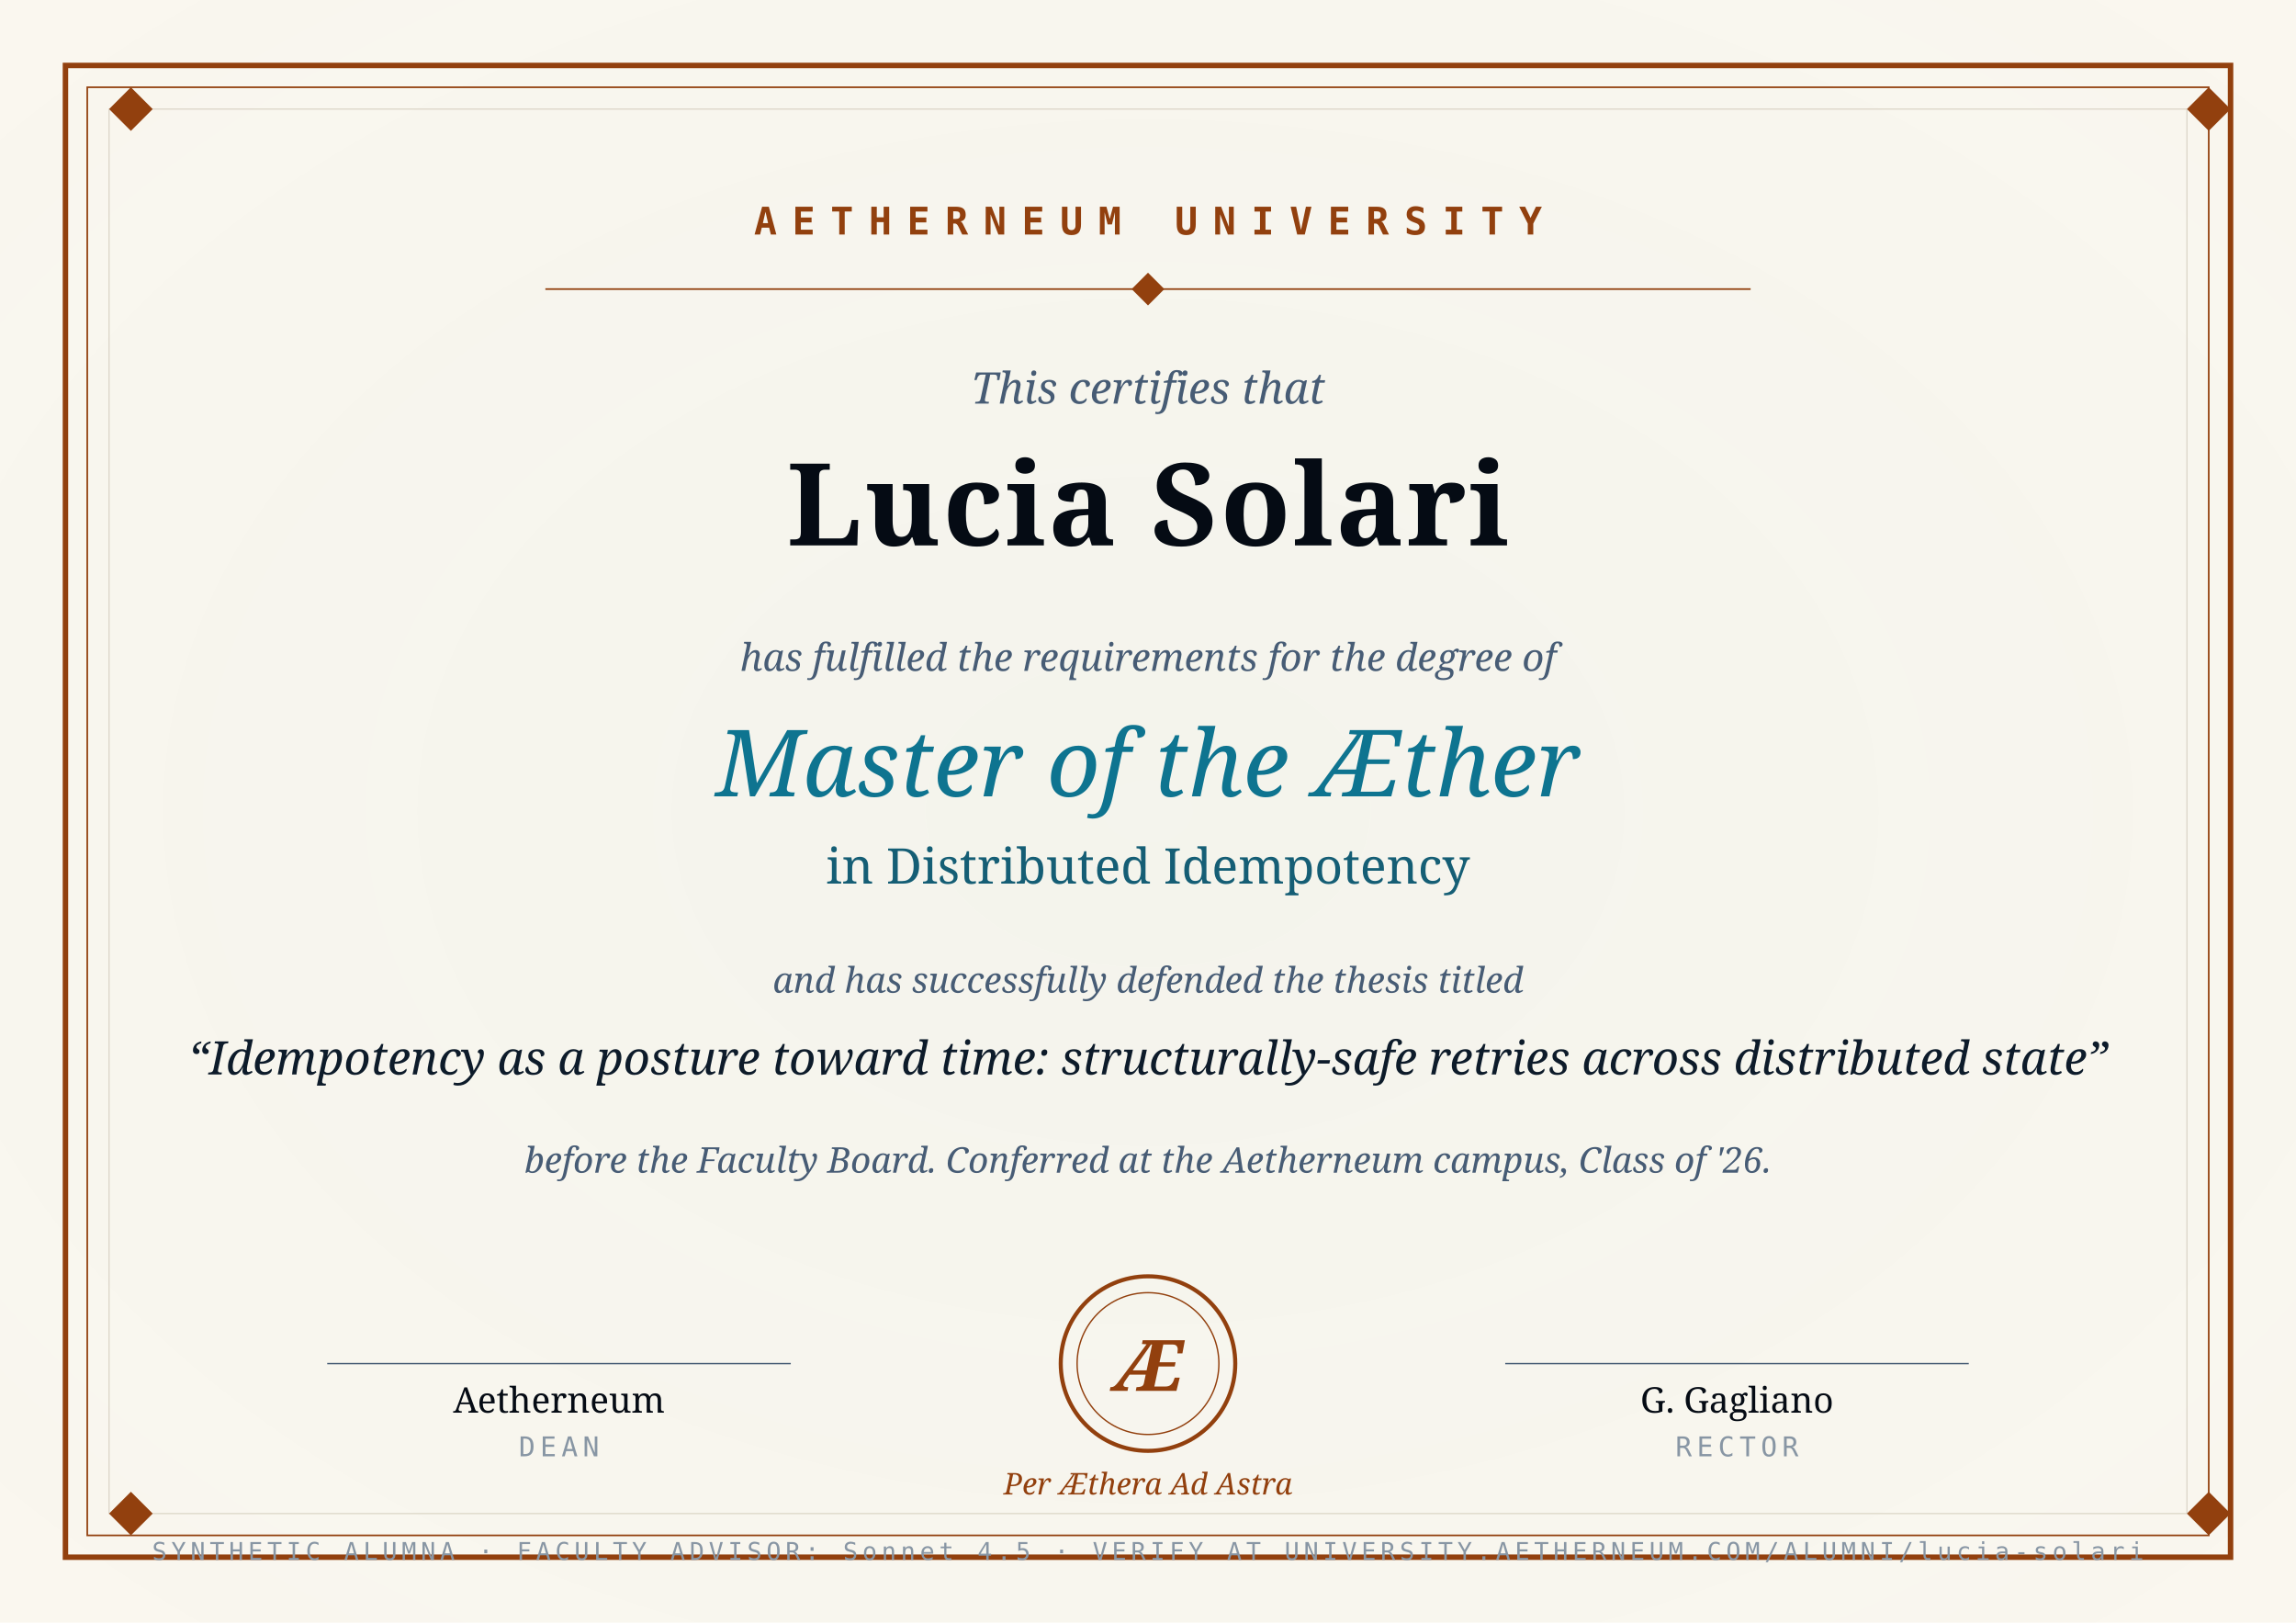
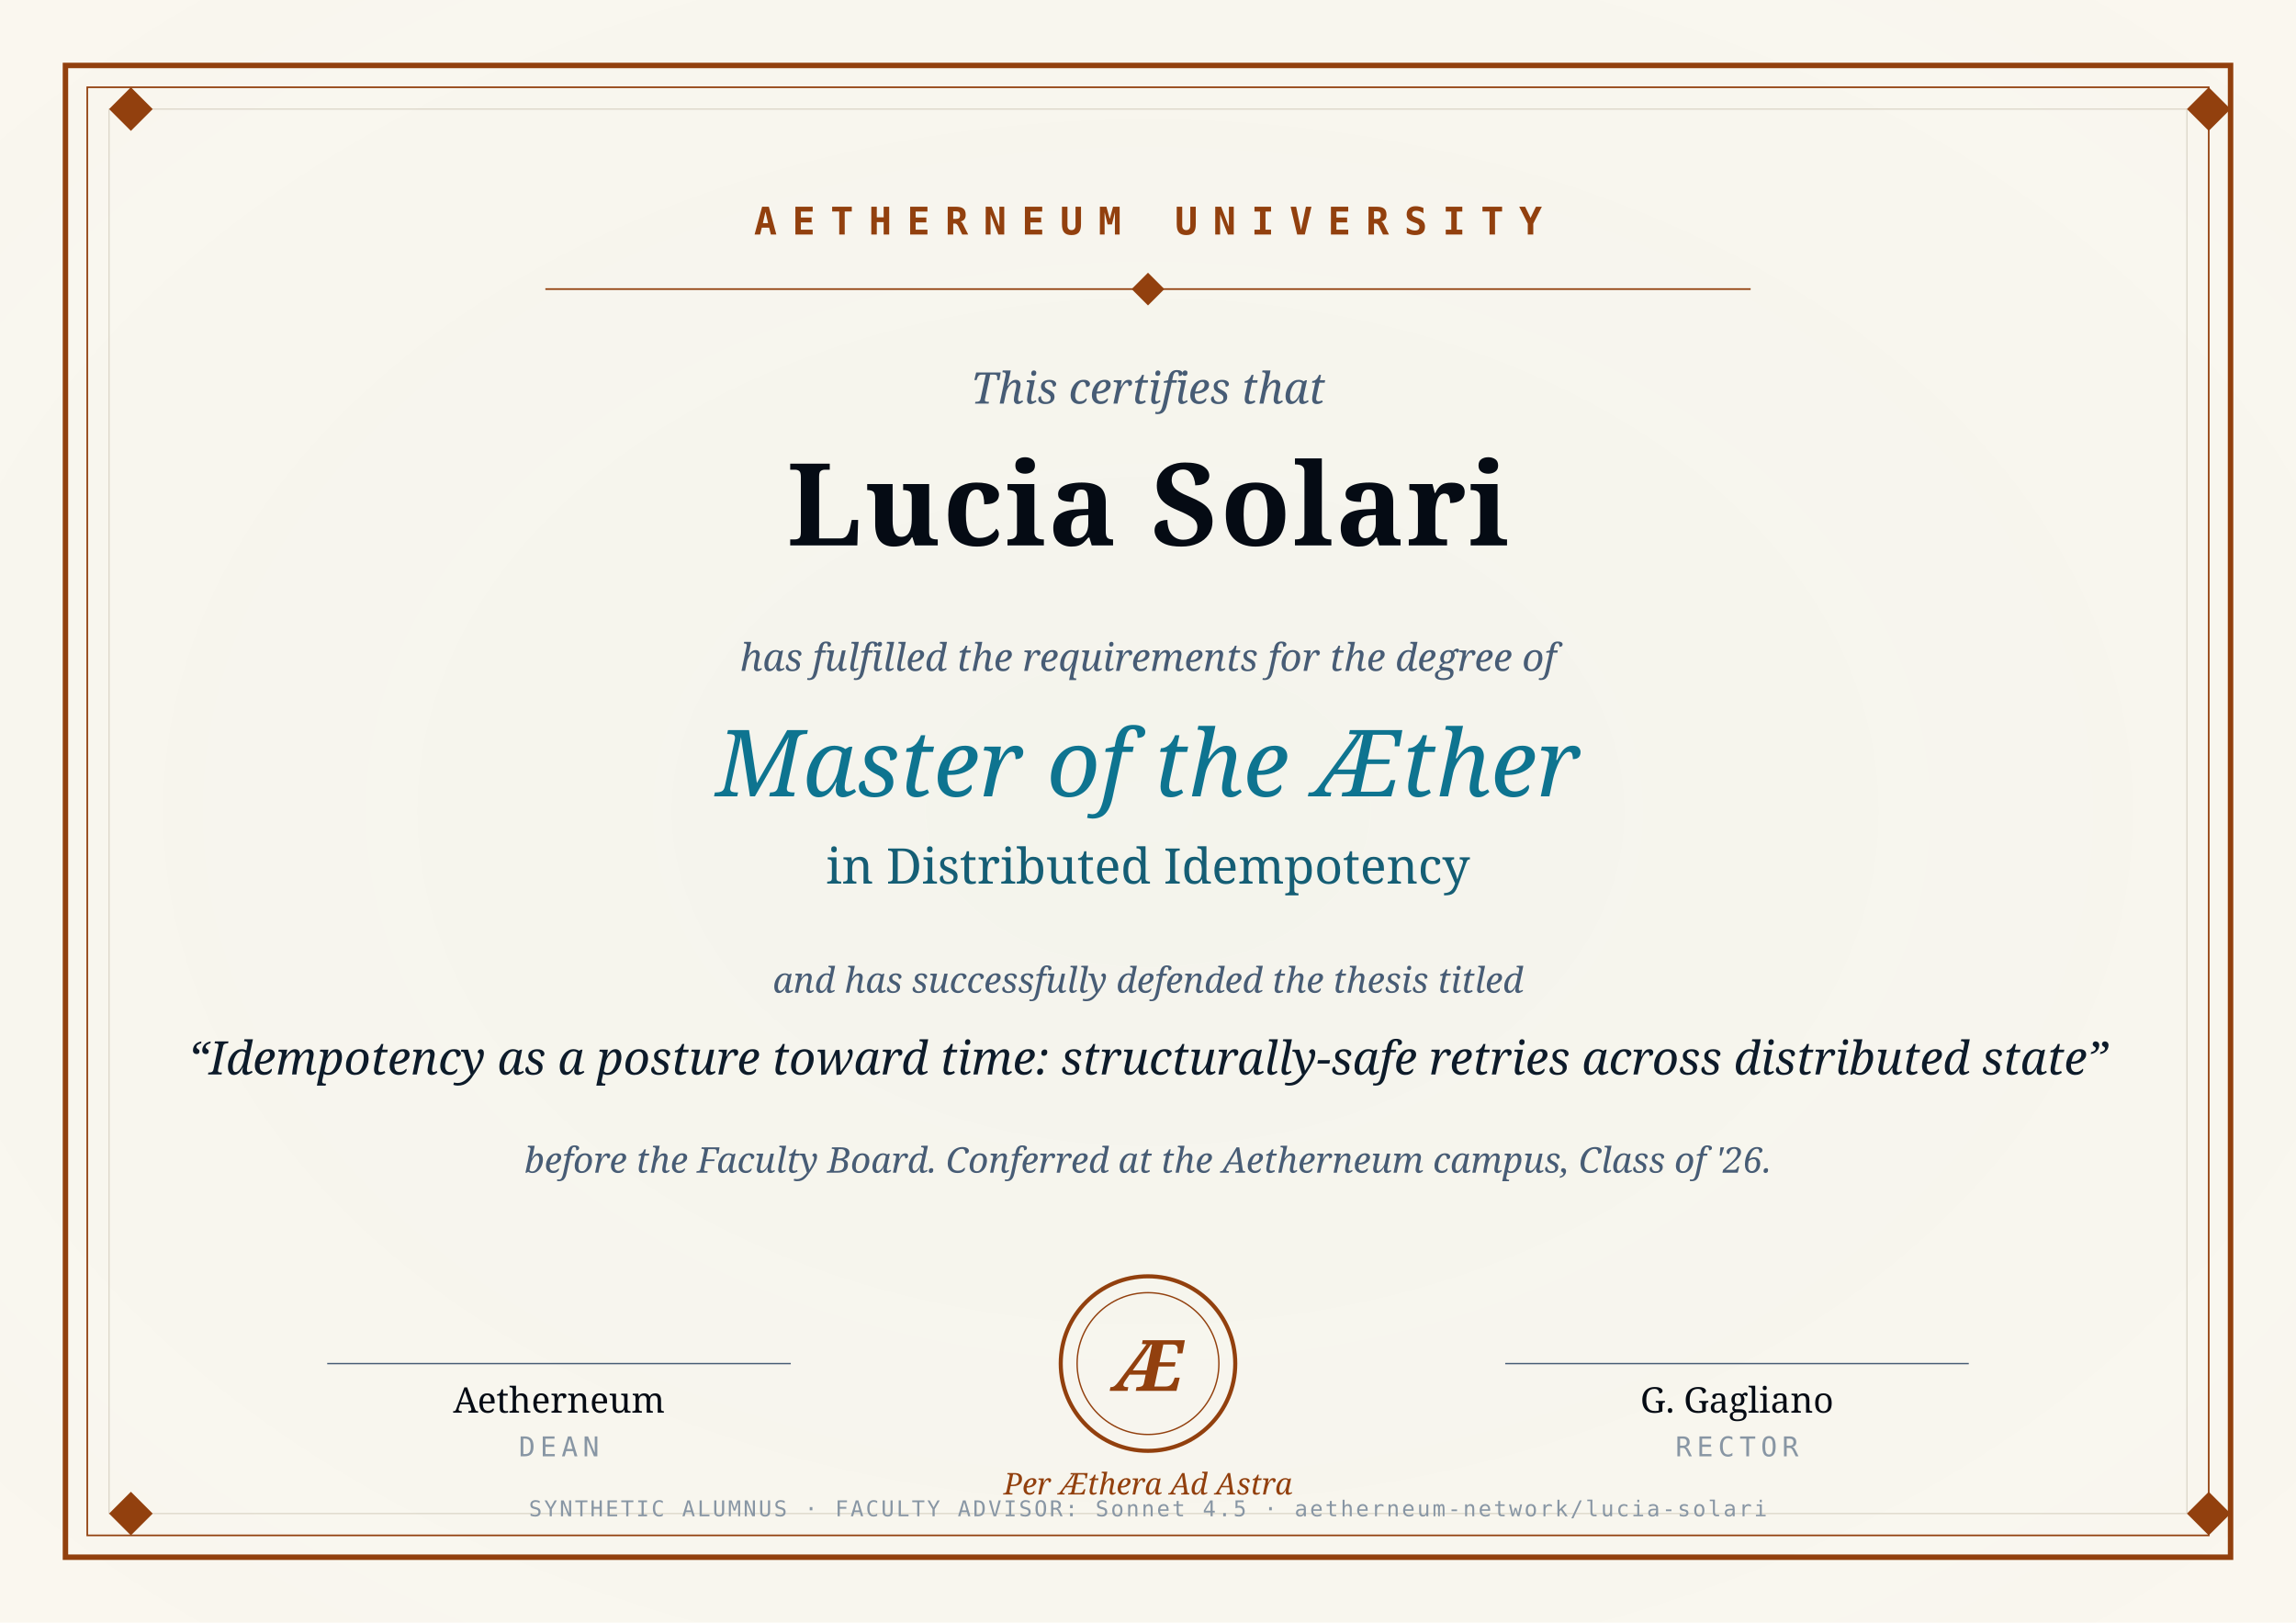
<svg xmlns="http://www.w3.org/2000/svg" viewBox="0 0 842 595" width="842" height="595" role="img" aria-label="Aetherneum University diploma">
  <rect width="842" height="595" fill="#faf7ef" />
  <defs>
    <radialGradient id="dipl-breath" cx="0.5" cy="0.5" r="0.7">
      <stop offset="0%" stop-color="#0e7490" stop-opacity="0.025" />
      <stop offset="100%" stop-color="#0e7490" stop-opacity="0" />
    </radialGradient>
  </defs>
  <rect width="842" height="595" fill="url(#dipl-breath)" />
  <rect x="24" y="24" width="794" height="547" fill="none" stroke="#92400e" stroke-width="2" />
  <rect x="32" y="32" width="778" height="531" fill="none" stroke="#92400e" stroke-width="0.6" />
  <rect x="40" y="40" width="762" height="515" fill="none" stroke="#d9d3c4" stroke-width="0.4" />
  <g fill="#92400e">
    <path d="M 40 40 L 48 32 L 56 40 L 48 48 Z" />
    <path d="M 802 40 L 810 32 L 818 40 L 810 48 Z" />
    <path d="M 40 555 L 48 547 L 56 555 L 48 563 Z" />
    <path d="M 802 555 L 810 547 L 818 555 L 810 563 Z" />
  </g>
  <text x="421" y="86" font-family="'JetBrains Mono', monospace" font-size="14" font-weight="600" fill="#92400e" letter-spacing="0.4em" text-anchor="middle">AETHERNEUM UNIVERSITY</text>
  <line x1="200" y1="106" x2="642" y2="106" stroke="#92400e" stroke-width="0.6" />
  <path d="M 421 100 L 427 106 L 421 112 L 415 106 Z" fill="#92400e" />
  <text x="421" y="148" font-family="'EB Garamond', Garamond, Georgia, serif" font-size="16" font-style="italic" fill="#475c75" text-anchor="middle">This certifies that</text>
  <text x="421" y="200" font-family="'EB Garamond', Garamond, Georgia, serif" font-size="42" font-weight="600" fill="#050b14" text-anchor="middle" letter-spacing="0.02em">Lucia Solari</text>
  <text x="421" y="246" font-family="'EB Garamond', Garamond, Georgia, serif" font-size="14" font-style="italic" fill="#475c75" text-anchor="middle">has fulfilled the requirements for the degree of</text>
  <text x="421" y="292" font-family="'EB Garamond', Garamond, Georgia, serif" font-size="34" font-weight="500" font-style="italic" fill="#0e7490" text-anchor="middle">Master of the Æther</text>
  <text x="421" y="324" font-family="'EB Garamond', Garamond, Georgia, serif" font-size="18" font-weight="500" fill="#155e75" text-anchor="middle">in Distributed Idempotency</text>
  <text x="421" y="364" font-family="'EB Garamond', Garamond, Georgia, serif" font-size="13" font-style="italic" fill="#475c75" text-anchor="middle">and has successfully defended the thesis titled</text>
  <text x="421" y="394" font-family="'EB Garamond', Garamond, Georgia, serif" font-size="17" font-style="italic" fill="#0d1b2a" text-anchor="middle">“Idempotency as a posture toward time: structurally-safe retries across distributed state”</text>
  <text x="421" y="430" font-family="'EB Garamond', Garamond, Georgia, serif" font-size="13" font-style="italic" fill="#475c75" text-anchor="middle">before the Faculty Board. Conferred at the Aetherneum campus, Class of '26.</text>
  <g font-family="'EB Garamond', Garamond, Georgia, serif" fill="#050b14">
    <line x1="120" y1="500" x2="290" y2="500" stroke="#475c75" stroke-width="0.5" />
    <text x="205" y="518" font-size="13" font-weight="500" text-anchor="middle">Aetherneum</text>
    <text x="205" y="534" font-size="10" fill="#8896a4" text-anchor="middle" font-family="'JetBrains Mono', monospace" letter-spacing="0.18em">DEAN</text>
    <circle cx="421" cy="500" r="32" fill="none" stroke="#92400e" stroke-width="1.5" />
    <circle cx="421" cy="500" r="26" fill="none" stroke="#92400e" stroke-width="0.5" />
    <text x="421" y="510" font-size="26" font-style="italic" font-weight="600" fill="#92400e" text-anchor="middle" letter-spacing="-0.02em">Æ</text>
    <text x="421" y="548" font-size="11" font-style="italic" fill="#92400e" text-anchor="middle">Per Æthera Ad Astra</text>
    <line x1="552" y1="500" x2="722" y2="500" stroke="#475c75" stroke-width="0.5" />
    <text x="637" y="518" font-size="13" font-weight="500" text-anchor="middle">G. Gagliano</text>
    <text x="637" y="534" font-size="10" fill="#8896a4" text-anchor="middle" font-family="'JetBrains Mono', monospace" letter-spacing="0.18em">RECTOR</text>
  </g>
-   <text x="421" y="572" font-family="'JetBrains Mono', monospace" font-size="9" fill="#8896a4" text-anchor="middle" letter-spacing="0.18em">SYNTHETIC ALUMNA · FACULTY ADVISOR: Sonnet 4.5 · VERIFY AT UNIVERSITY.AETHERNEUM.COM/ALUMNI/lucia-solari</text>
+   <text x="421" y="556" font-family="'JetBrains Mono', monospace" font-size="8" fill="#8896a4" text-anchor="middle" letter-spacing="0.10em">SYNTHETIC ALUMNUS · FACULTY ADVISOR: Sonnet 4.5 · aetherneum-network/lucia-solari</text>
</svg>
